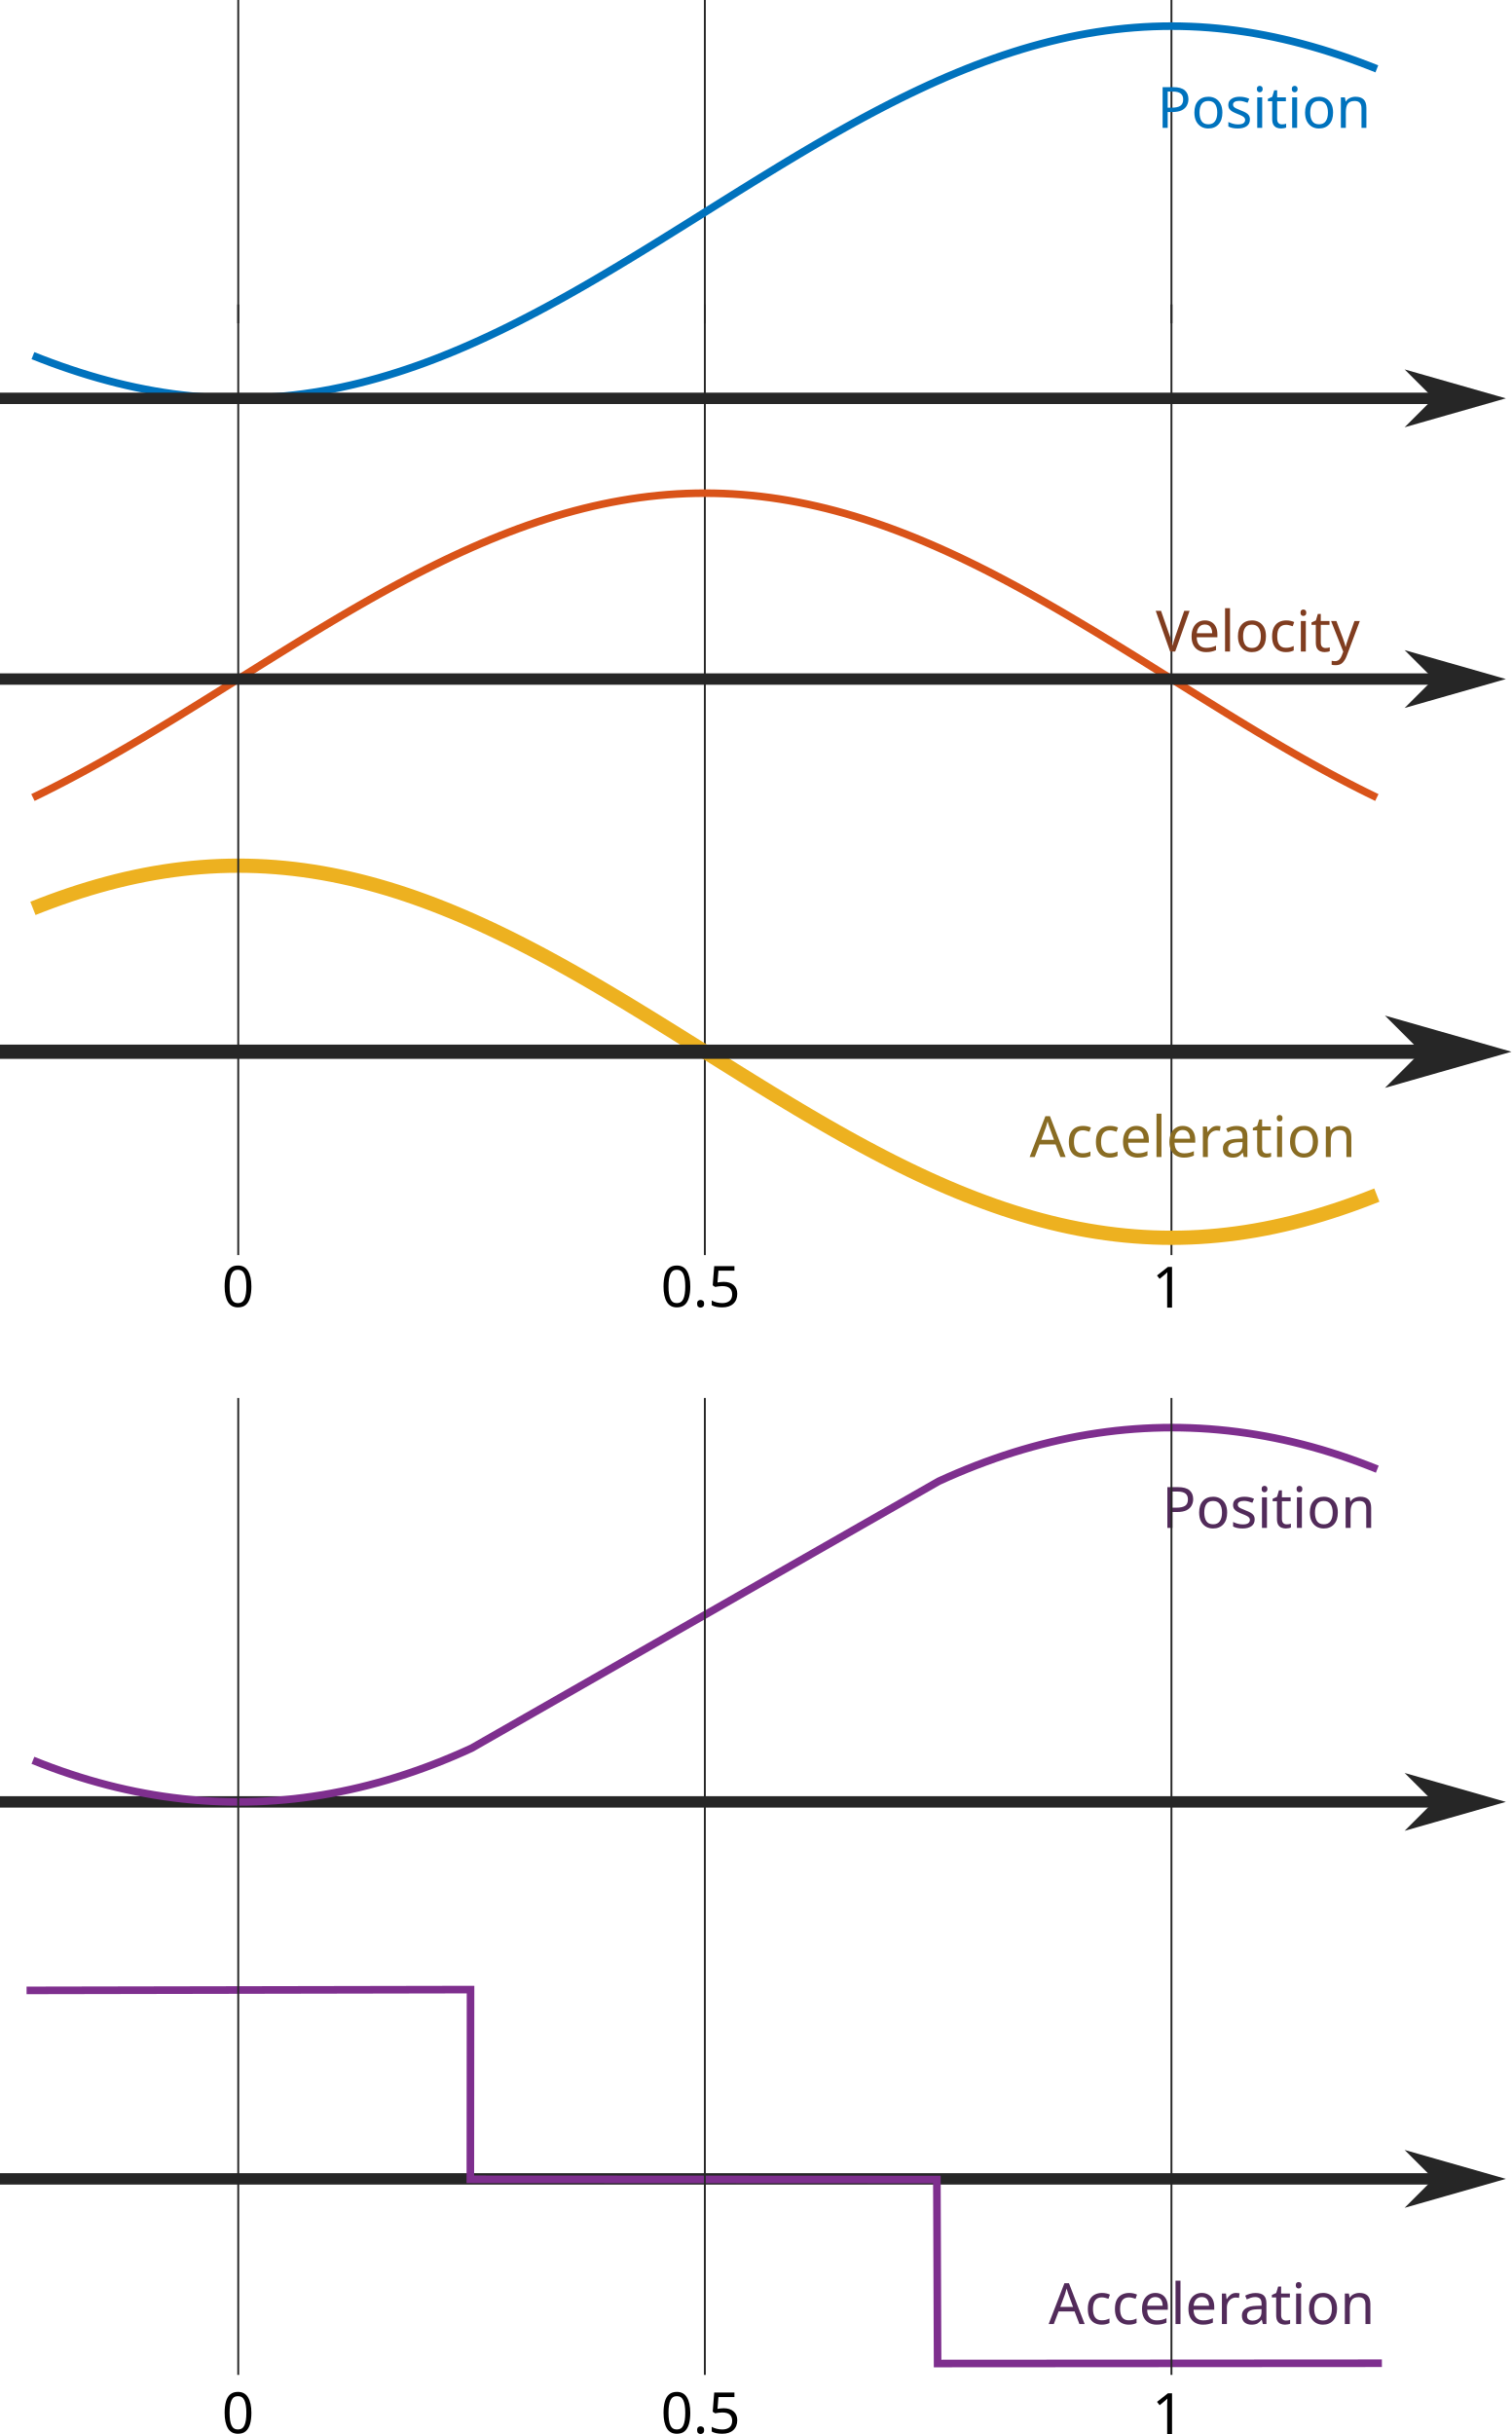
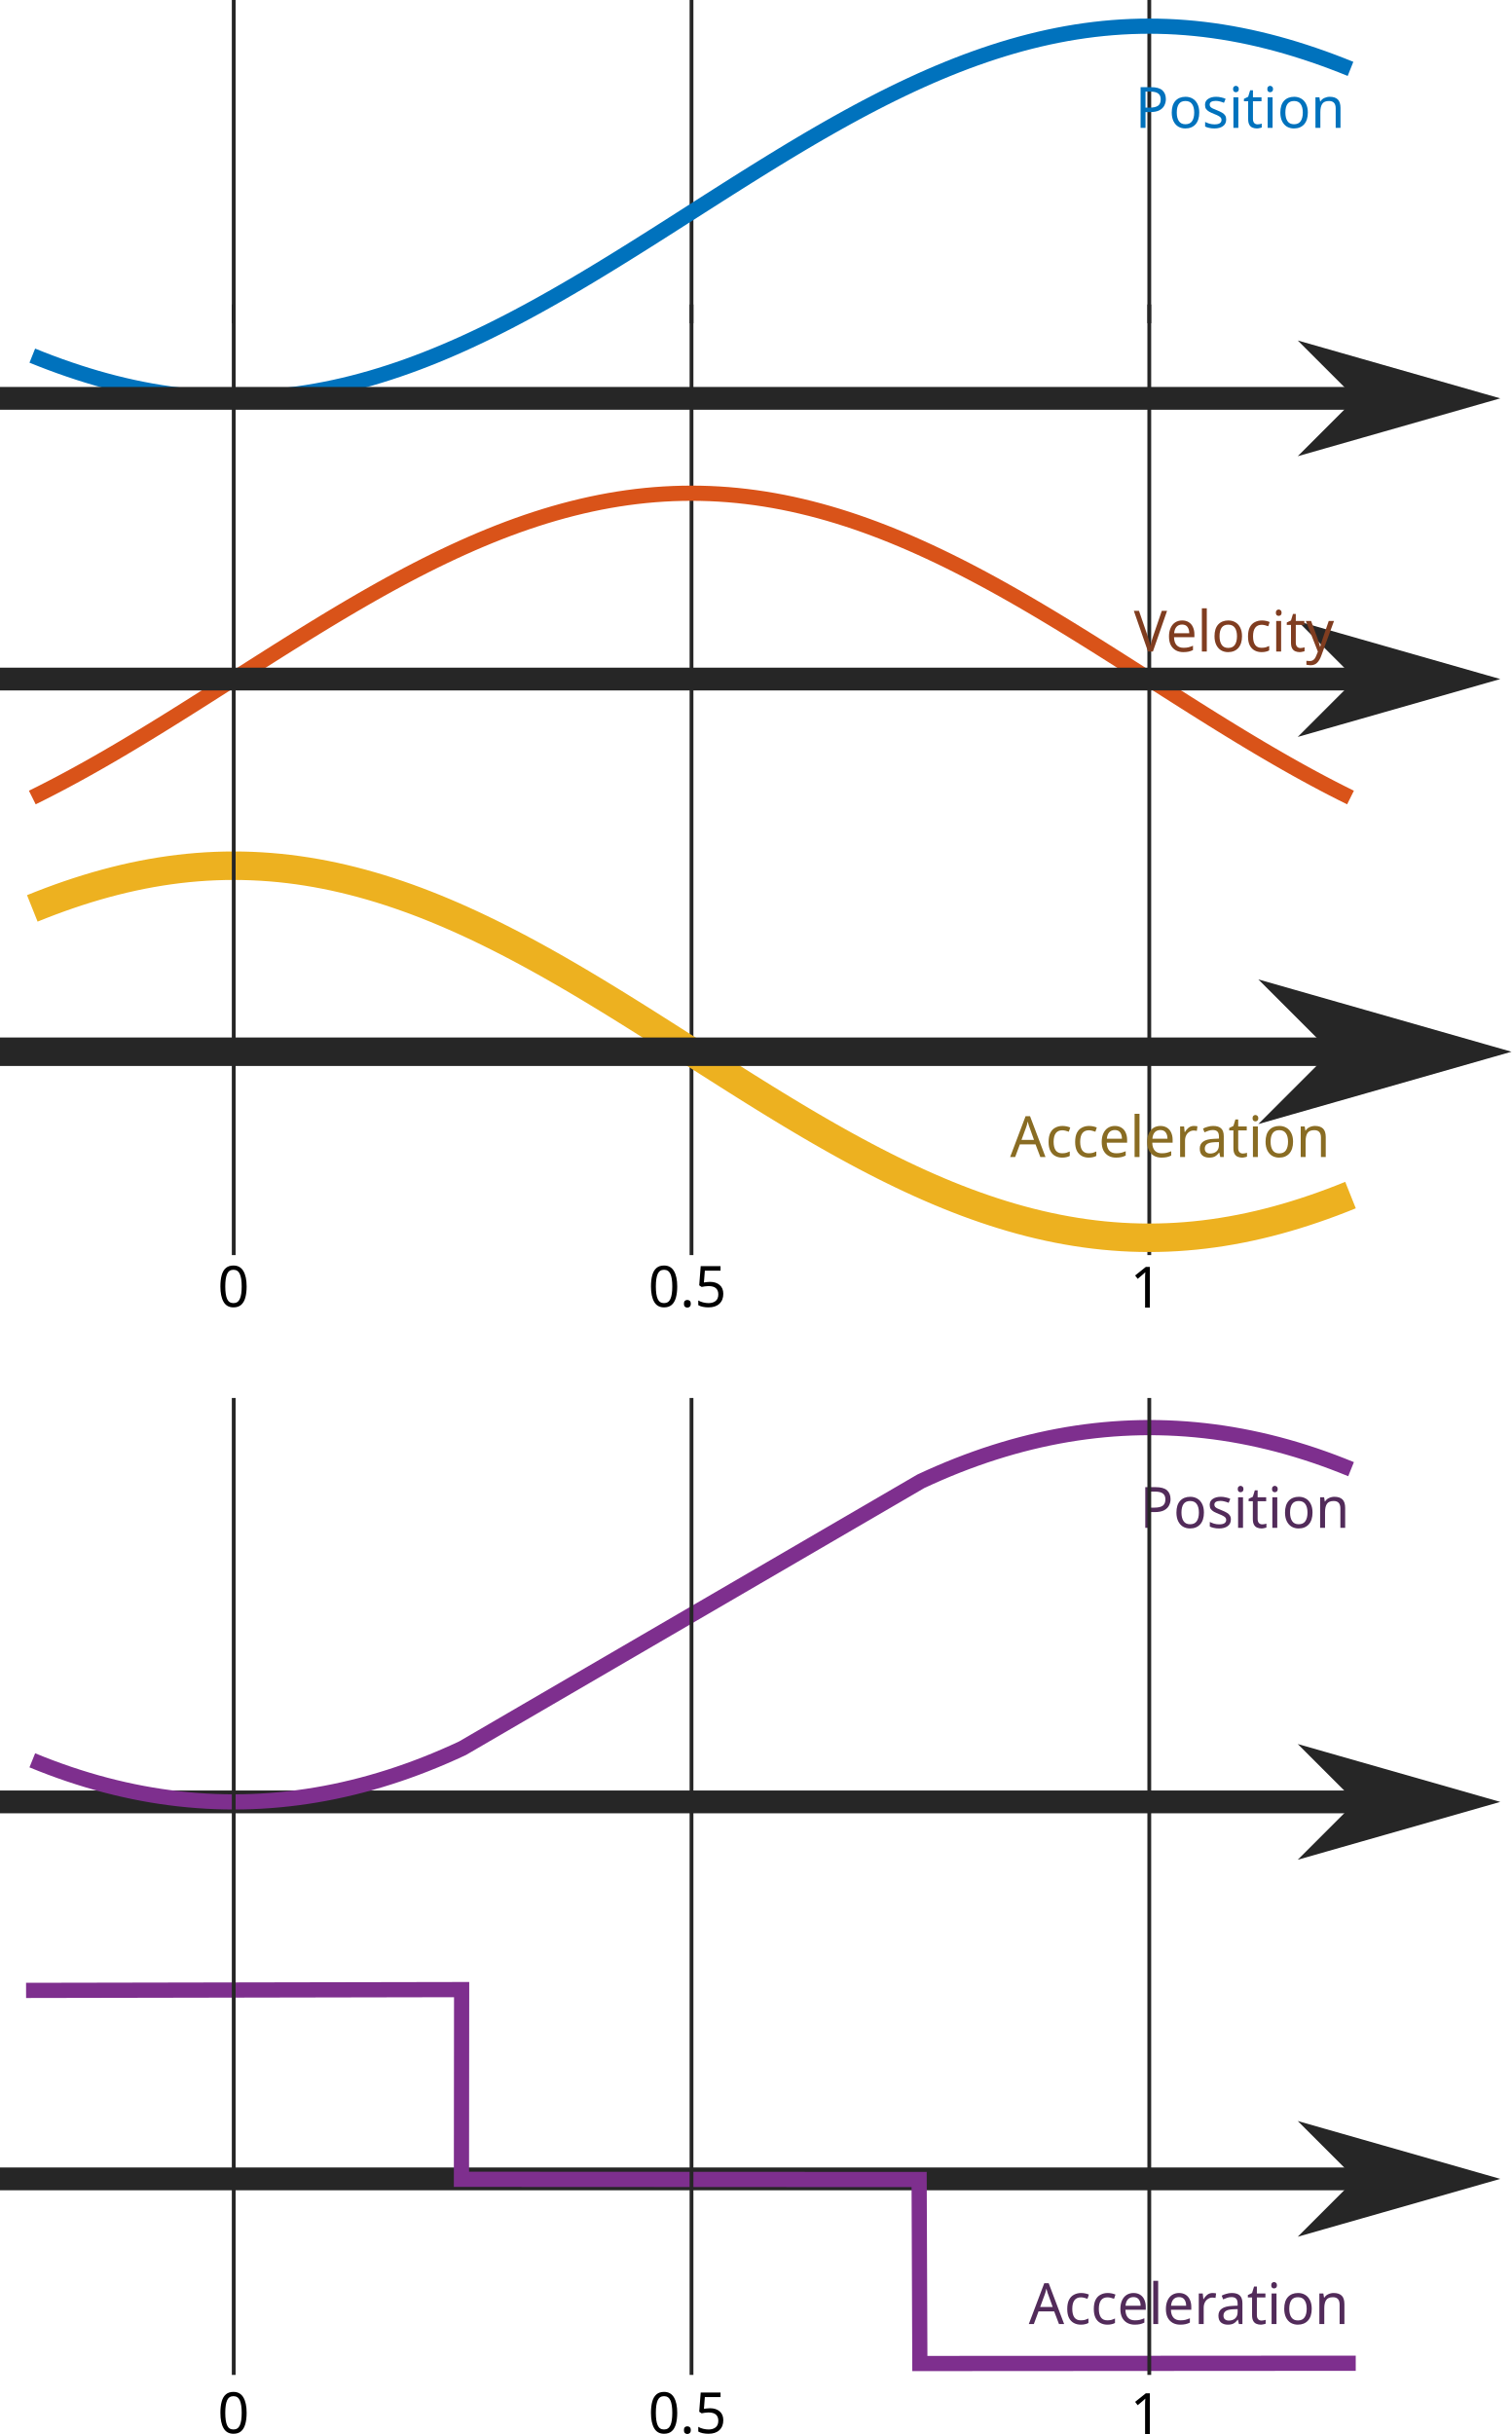
- <svg xmlns="http://www.w3.org/2000/svg" version="1.1" id="svg2" xml:space="preserve" width="530.575" height="854.396" viewBox="0 0 530.575 854.396">
+ <svg xmlns="http://www.w3.org/2000/svg" version="1.1" id="svg2" xml:space="preserve" width="265.288" height="427.198" viewBox="0 0 265.288 427.198">
  <defs id="defs6">
    <marker style="overflow:visible" id="marker1906" refX="0" refY="0" orient="auto">
      <path transform="matrix(-0.4,0,0,-0.4,-4,0)" style="fill:#262626;fill-opacity:1;fill-rule:evenodd;stroke:#262626;stroke-width:1pt;stroke-opacity:1" d="M 0,0 5,-5 -12.5,0 5,5 Z" id="path1904" />
    </marker>
    <marker style="overflow:visible" id="marker1848" refX="0" refY="0" orient="auto">
      <path transform="matrix(-0.4,0,0,-0.4,-4,0)" style="fill:#262626;fill-opacity:1;fill-rule:evenodd;stroke:#262626;stroke-width:1pt;stroke-opacity:1" d="M 0,0 5,-5 -12.5,0 5,5 Z" id="path1846" />
    </marker>
    <marker style="overflow:visible" id="marker1796" refX="0" refY="0" orient="auto">
      <path transform="matrix(-0.4,0,0,-0.4,-4,0)" style="fill:#262626;fill-opacity:1;fill-rule:evenodd;stroke:#262626;stroke-width:1pt;stroke-opacity:1" d="M 0,0 5,-5 -12.5,0 5,5 Z" id="path1794" />
    </marker>
    <marker style="overflow:visible" id="marker1786" refX="0" refY="0" orient="auto">
      <path transform="matrix(-0.4,0,0,-0.4,-4,0)" style="fill:#262626;fill-opacity:1;fill-rule:evenodd;stroke:#262626;stroke-width:1pt;stroke-opacity:1" d="M 0,0 5,-5 -12.5,0 5,5 Z" id="path1784" />
    </marker>
    <marker orient="auto" refY="0" refX="0" id="Arrow1Mend" style="overflow:visible">
      <path id="path1331" d="M 0,0 5,-5 -12.5,0 5,5 Z" style="fill:#262626;fill-opacity:1;fill-rule:evenodd;stroke:#262626;stroke-width:1pt;stroke-opacity:1" transform="matrix(-0.4,0,0,-0.4,-4,0)" />
    </marker>
    <marker style="overflow:visible" id="marker1690" refX="0" refY="0" orient="auto">
      <path transform="matrix(-0.8,0,0,-0.8,-10,0)" style="fill:#262626;fill-opacity:1;fill-rule:evenodd;stroke:#262626;stroke-width:1pt;stroke-opacity:1" d="M 0,0 5,-5 -12.5,0 5,5 Z" id="path1688" />
    </marker>
    <marker style="overflow:visible" id="marker1656" refX="0" refY="0" orient="auto">
      <path transform="matrix(-0.8,0,0,-0.8,-10,0)" style="fill:#262626;fill-opacity:1;fill-rule:evenodd;stroke:#262626;stroke-width:1pt;stroke-opacity:1" d="M 0,0 5,-5 -12.5,0 5,5 Z" id="path1654" />
    </marker>
    <marker style="overflow:visible" id="marker1628" refX="0" refY="0" orient="auto">
      <path transform="matrix(-0.8,0,0,-0.8,-10,0)" style="fill:#262626;fill-opacity:1;fill-rule:evenodd;stroke:#262626;stroke-width:1pt;stroke-opacity:1" d="M 0,0 5,-5 -12.5,0 5,5 Z" id="path1626" />
    </marker>
    <marker style="overflow:visible" id="marker1606" refX="0" refY="0" orient="auto">
      <path transform="matrix(-0.8,0,0,-0.8,-10,0)" style="fill:#262626;fill-opacity:1;fill-rule:evenodd;stroke:#262626;stroke-width:1pt;stroke-opacity:1" d="M 0,0 5,-5 -12.5,0 5,5 Z" id="path1604" />
    </marker>
  </defs>
-   <g id="g10" transform="matrix(1.333333,0,0,-1.333333,-649.0086,828.7277)">
-     <path id="path26" style="fill:none;stroke:#262626;stroke-width:0.5;stroke-linecap:butt;stroke-linejoin:miter;stroke-miterlimit:10;stroke-dasharray:16, 0;stroke-dashoffset:0;stroke-opacity:1" d="M 672.321,291.12 V 621.546" />
-     <path id="path28" style="fill:none;stroke:#262626;stroke-width:0.5;stroke-linecap:butt;stroke-linejoin:miter;stroke-miterlimit:10;stroke-dasharray:16, 0;stroke-dashoffset:0;stroke-opacity:1" d="M 795.164,291.12 V 621.546" />
-     <path id="path38" style="fill:none;stroke:#262626;stroke-width:0.5;stroke-linecap:butt;stroke-linejoin:miter;stroke-miterlimit:10;stroke-dasharray:none;stroke-opacity:1" d="m 549.477,541.391 v -4.957" />
-     <path id="path42" style="fill:none;stroke:#262626;stroke-width:0.5;stroke-linecap:butt;stroke-linejoin:miter;stroke-miterlimit:10;stroke-dasharray:none;stroke-opacity:1" d="m 672.321,541.391 v -4.957" />
-     <path id="path46" style="fill:none;stroke:#262626;stroke-width:0.5;stroke-linecap:butt;stroke-linejoin:miter;stroke-miterlimit:10;stroke-dasharray:none;stroke-opacity:1" d="m 795.164,541.391 v -4.957" />
-     <path id="path134" style="fill:none;stroke:#0072bd;stroke-width:2;stroke-linecap:butt;stroke-linejoin:miter;stroke-miterlimit:10;stroke-dasharray:none;stroke-opacity:1" d="m 495.426,527.918 2.457,-0.961 2.457,-0.926 2.457,-0.884 2.457,-0.844 2.457,-0.804 2.457,-0.762 2.457,-0.722 2.457,-0.675 2.457,-0.635 2.457,-0.588 2.457,-0.545 2.457,-0.498 2.457,-0.453 2.457,-0.406 2.457,-0.359 2.457,-0.311 2.457,-0.266 2.457,-0.217 2.457,-0.167 2.457,-0.122 2.457,-0.072 2.457,-0.025 2.457,0.025 2.457,0.072 2.457,0.122 2.457,0.167 2.457,0.217 2.457,0.266 2.457,0.311 2.457,0.359 2.457,0.406 2.457,0.453 2.457,0.498 2.457,0.545 2.457,0.588 2.457,0.635 2.457,0.675 2.457,0.722 2.457,0.762 2.457,0.804 2.457,0.844 2.457,0.884 2.457,0.926 2.457,0.961 2.457,0.999 2.457,1.036 2.457,1.071 2.457,1.106 2.457,1.138 2.457,1.171 2.457,1.203 2.457,1.23 2.457,1.26 2.457,1.285 2.457,1.312 2.457,1.337 2.457,1.36 2.457,1.382 2.457,1.402 2.457,1.422 2.457,1.44 2.457,1.457 2.457,1.472 2.457,1.484 2.457,1.497 2.457,1.507 2.457,1.517 2.457,1.524 2.457,1.529 2.457,1.534 2.457,1.539 2.457,1.539 2.457,1.539 2.457,1.537 2.457,1.534 2.457,1.529 2.457,1.524 2.457,1.517 2.457,1.507 2.457,1.497 2.457,1.484 2.457,1.472 2.457,1.457 2.457,1.439 2.457,1.422 2.457,1.402 2.457,1.382 2.457,1.36 2.457,1.337 2.457,1.312 2.457,1.288 2.457,1.258 2.457,1.233 2.457,1.2 2.457,1.171 2.457,1.138 2.457,1.106 2.457,1.071 2.457,1.036 2.457,0.999 2.457,0.964 2.457,0.924 2.457,0.884 2.457,0.844 2.457,0.804 2.457,0.765 2.457,0.72 2.457,0.677 2.457,0.633 2.457,0.588 2.457,0.545 2.457,0.498 2.457,0.453 2.457,0.406 2.457,0.359 2.457,0.314 2.457,0.264 2.457,0.217 2.457,0.169 2.457,0.12 2.457,0.072 2.457,0.025 2.457,-0.025 2.457,-0.072 2.457,-0.12 2.457,-0.169 2.457,-0.217 2.457,-0.264 2.457,-0.314 2.457,-0.359 2.457,-0.406 2.457,-0.453 2.457,-0.498 2.457,-0.545 2.457,-0.588 2.457,-0.633 2.457,-0.677 2.457,-0.72 2.457,-0.765 2.457,-0.804 2.458,-0.844 2.457,-0.884 2.457,-0.924 2.457,-0.964" />
-     <path d="M 486.756,516.673 H 877.298" style="fill:none;stroke:#262626;stroke-width:3;stroke-linecap:butt;stroke-linejoin:miter;stroke-miterlimit:10;stroke-dasharray:96, 0;stroke-dashoffset:0;stroke-opacity:1;marker-end:url(#marker1848)" id="path1019" />
-     <text xml:space="preserve" style="font-style:normal;font-weight:normal;font-size:14.93px;line-height:1.25;font-family:sans-serif;letter-spacing:0px;word-spacing:0px;opacity:1;vector-effect:none;fill:#0072bd;fill-opacity:1;stroke:none;stroke-width:2;stroke-linecap:butt;stroke-linejoin:miter;stroke-miterlimit:10;stroke-dasharray:none;stroke-dashoffset:0;stroke-opacity:1" x="795.125" y="-585.119" id="text1081" transform="scale(0.9953027,-1.004719)">
-       <tspan id="tspan1079" x="795.125" y="-585.119" style="vector-effect:none;fill:#0072bd;fill-opacity:1;stroke:none;stroke-width:2;stroke-linecap:butt;stroke-linejoin:miter;stroke-miterlimit:10;stroke-dasharray:none;stroke-dashoffset:0;stroke-opacity:1">Position</tspan>
+   <g id="g10" transform="matrix(1.333333,0,0,-1.333333,-781.6525,615.1287)">
+     <path id="path26" style="fill:none;stroke:#262626;stroke-width:0.5;stroke-linecap:butt;stroke-linejoin:miter;stroke-miterlimit:10;stroke-dasharray:16, 0;stroke-dashoffset:0;stroke-opacity:1" d="M 677.266,296.133 V 461.347" />
+     <path id="path28" style="fill:none;stroke:#262626;stroke-width:0.5;stroke-linecap:butt;stroke-linejoin:miter;stroke-miterlimit:10;stroke-dasharray:16, 0;stroke-dashoffset:0;stroke-opacity:1" d="M 737.525,296.133 V 461.347" />
+     <path id="path38" style="fill:none;stroke:#262626;stroke-width:0.5;stroke-linecap:butt;stroke-linejoin:miter;stroke-miterlimit:10;stroke-dasharray:none;stroke-opacity:1" d="M 617.006,421.269 V 418.791" />
+     <path id="path42" style="fill:none;stroke:#262626;stroke-width:0.5;stroke-linecap:butt;stroke-linejoin:miter;stroke-miterlimit:10;stroke-dasharray:none;stroke-opacity:1" d="M 677.266,421.269 V 418.791" />
+     <path id="path46" style="fill:none;stroke:#262626;stroke-width:0.5;stroke-linecap:butt;stroke-linejoin:miter;stroke-miterlimit:10;stroke-dasharray:none;stroke-opacity:1" d="M 737.525,421.269 V 418.791" />
+     <path id="path134" style="fill:none;stroke:#0072bd;stroke-width:2;stroke-linecap:butt;stroke-linejoin:miter;stroke-miterlimit:10;stroke-dasharray:none;stroke-opacity:1" d="m 590.492,414.533 1.205,-0.481 1.205,-0.463 1.205,-0.442 1.205,-0.422 1.205,-0.402 1.205,-0.381 1.205,-0.361 1.205,-0.337 1.205,-0.318 1.205,-0.294 1.205,-0.273 1.205,-0.249 1.205,-0.227 1.205,-0.203 1.205,-0.179 1.205,-0.156 1.205,-0.133 1.205,-0.108 1.205,-0.083 1.205,-0.061 1.205,-0.036 1.205,-0.013 1.205,0.013 1.205,0.036 1.205,0.061 1.205,0.083 1.205,0.108 1.205,0.133 1.205,0.156 1.205,0.179 1.205,0.203 1.205,0.227 1.205,0.249 1.205,0.273 1.205,0.294 1.205,0.318 1.205,0.337 1.205,0.361 1.205,0.381 1.205,0.402 1.205,0.422 1.205,0.442 1.205,0.463 1.205,0.481 1.205,0.499 1.205,0.518 1.205,0.535 1.205,0.553 1.205,0.569 1.205,0.585 1.205,0.601 1.205,0.615 1.205,0.63 1.205,0.643 1.205,0.656 1.205,0.669 1.205,0.68 1.205,0.691 1.205,0.701 1.205,0.711 1.205,0.72 1.205,0.728 1.205,0.736 1.205,0.742 1.205,0.748 1.205,0.753 1.205,0.758 1.205,0.762 1.205,0.765 1.205,0.767 1.205,0.77 1.205,0.77 1.205,0.77 1.205,0.768 1.205,0.767 1.205,0.765 1.205,0.762 1.205,0.758 1.205,0.753 1.205,0.748 1.205,0.742 1.205,0.736 1.205,0.728 1.205,0.72 1.205,0.711 1.205,0.701 1.205,0.691 1.205,0.68 1.205,0.669 1.205,0.656 1.205,0.644 1.205,0.629 1.205,0.616 1.205,0.6 1.205,0.585 1.205,0.569 1.205,0.553 1.205,0.535 1.205,0.518 1.205,0.499 1.205,0.482 1.205,0.462 1.205,0.442 1.205,0.422 1.205,0.402 1.205,0.382 1.205,0.36 1.205,0.339 1.205,0.316 1.205,0.294 1.205,0.273 1.205,0.249 1.205,0.227 1.205,0.203 1.205,0.179 1.205,0.157 1.205,0.132 1.205,0.108 1.205,0.085 1.205,0.06 1.205,0.036 1.205,0.013 1.205,-0.013 1.205,-0.036 1.205,-0.06 1.205,-0.085 1.205,-0.108 1.205,-0.132 1.205,-0.157 1.205,-0.179 1.205,-0.203 1.205,-0.227 1.205,-0.249 1.205,-0.273 1.205,-0.294 1.205,-0.316 1.205,-0.339 1.205,-0.36 1.205,-0.382 1.205,-0.402 1.206,-0.422 1.205,-0.442 1.205,-0.462 1.205,-0.482" />
+     <path d="M 586.239,408.91 H 777.815" style="fill:none;stroke:#262626;stroke-width:3;stroke-linecap:butt;stroke-linejoin:miter;stroke-miterlimit:10;stroke-dasharray:96, 0;stroke-dashoffset:0;stroke-opacity:1;marker-end:url(#marker1848)" id="path1019" />
+     <text xml:space="preserve" style="font-style:normal;font-weight:normal;font-size:7.394px;line-height:1.25;font-family:sans-serif;letter-spacing:0px;word-spacing:0px;opacity:1;vector-effect:none;fill:#0072bd;fill-opacity:1;stroke:none;stroke-width:2;stroke-linecap:butt;stroke-linejoin:miter;stroke-miterlimit:10;stroke-dasharray:none;stroke-dashoffset:0;stroke-opacity:1" x="746.24" y="-438.22" id="text1081" transform="scale(0.9858408,-1.014363)">
+       <tspan id="tspan1079" x="746.24" y="-438.22" style="vector-effect:none;fill:#0072bd;fill-opacity:1;stroke:none;stroke-width:2;stroke-linecap:butt;stroke-linejoin:miter;stroke-miterlimit:10;stroke-dasharray:none;stroke-dashoffset:0;stroke-opacity:1">Position</tspan>
    </text>
-     <path id="path136" style="fill:none;stroke:#d95319;stroke-width:2;stroke-linecap:butt;stroke-linejoin:miter;stroke-miterlimit:10;stroke-dasharray:none;stroke-opacity:1" d="m 495.426,411.583 2.457,1.199 2.457,1.23 2.457,1.257 2.457,1.285 2.457,1.311 2.457,1.335 2.457,1.359 2.457,1.381 2.457,1.401 2.457,1.42 2.457,1.438 2.457,1.454 2.457,1.469 2.457,1.483 2.457,1.495 2.457,1.505 2.457,1.515 2.457,1.522 2.457,1.528 2.457,1.532 2.457,1.536 2.457,1.537 2.457,1.538 2.457,1.535 2.457,1.533 2.457,1.528 2.457,1.522 2.457,1.514 2.457,1.506 2.457,1.495 2.457,1.482 2.457,1.469 2.457,1.454 2.457,1.438 2.457,1.42 2.457,1.401 2.457,1.38 2.457,1.359 2.457,1.336 2.457,1.31 2.457,1.285 2.457,1.258 2.457,1.229 2.457,1.2 2.457,1.169 2.457,1.137 2.457,1.104 2.457,1.07 2.457,1.034 2.457,0.998 2.457,0.961 2.457,0.923 2.457,0.884 2.457,0.844 2.457,0.803 2.457,0.762 2.457,0.72 2.457,0.676 2.457,0.633 2.457,0.588 2.457,0.543 2.457,0.498 2.457,0.452 2.457,0.405 2.457,0.359 2.457,0.312 2.457,0.264 2.457,0.217 2.457,0.169 2.457,0.12 2.457,0.072 2.457,0.025 2.457,-0.025 2.457,-0.072 2.457,-0.12 2.457,-0.169 2.457,-0.217 2.457,-0.264 2.457,-0.312 2.457,-0.359 2.457,-0.405 2.457,-0.452 2.457,-0.498 2.457,-0.543 2.457,-0.588 2.457,-0.633 2.457,-0.676 2.457,-0.72 2.457,-0.762 2.457,-0.803 2.457,-0.844 2.457,-0.884 2.457,-0.923 2.457,-0.961 2.457,-0.998 2.457,-1.034 2.457,-1.07 2.457,-1.104 2.457,-1.137 2.457,-1.169 2.457,-1.2 2.457,-1.229 2.457,-1.258 2.457,-1.285 2.457,-1.31 2.457,-1.336 2.457,-1.359 2.457,-1.38 2.457,-1.401 2.457,-1.42 2.457,-1.438 2.457,-1.454 2.457,-1.469 2.457,-1.482 2.457,-1.495 2.457,-1.506 2.457,-1.514 2.457,-1.522 2.457,-1.528 2.457,-1.533 2.457,-1.535 2.457,-1.538 2.457,-1.537 2.457,-1.536 2.457,-1.532 2.457,-1.528 2.457,-1.522 2.457,-1.515 2.457,-1.505 2.457,-1.495 2.457,-1.483 2.457,-1.469 2.457,-1.454 2.457,-1.438 2.457,-1.42 2.457,-1.401 2.457,-1.381 2.457,-1.359 2.457,-1.335 2.457,-1.311 2.458,-1.285 2.457,-1.257 2.457,-1.23 2.457,-1.199" />
-     <path d="M 486.756,442.773 H 877.298" style="fill:none;stroke:#262626;stroke-width:3;stroke-linecap:butt;stroke-linejoin:miter;stroke-miterlimit:10;stroke-dasharray:96, 0;stroke-dashoffset:0;stroke-opacity:1;marker-end:url(#marker1796)" id="path1013" />
-     <text transform="scale(0.9953027,-1.004719)" id="text1107" y="-447.905" x="794.75" style="font-style:normal;font-weight:normal;font-size:14.93px;line-height:1.25;font-family:sans-serif;letter-spacing:0px;word-spacing:0px;opacity:1;vector-effect:none;fill:#803d20;fill-opacity:1;stroke:none;stroke-width:2;stroke-linecap:butt;stroke-linejoin:miter;stroke-miterlimit:10;stroke-dasharray:none;stroke-dashoffset:0;stroke-opacity:1" xml:space="preserve">
-       <tspan style="vector-effect:none;fill:#803d20;fill-opacity:1;stroke:none;stroke-width:2;stroke-linecap:butt;stroke-linejoin:miter;stroke-miterlimit:10;stroke-dasharray:none;stroke-dashoffset:0;stroke-opacity:1" y="-447.905" x="794.75" id="tspan1105">Velocity</tspan>
+     <path id="path136" style="fill:none;stroke:#d95319;stroke-width:2;stroke-linecap:butt;stroke-linejoin:miter;stroke-miterlimit:10;stroke-dasharray:none;stroke-opacity:1" d="m 590.492,356.365 1.205,0.6 1.205,0.615 1.205,0.629 1.205,0.642 1.205,0.656 1.205,0.667 1.205,0.679 1.205,0.69 1.205,0.7 1.205,0.71 1.205,0.719 1.205,0.727 1.205,0.735 1.205,0.741 1.205,0.747 1.205,0.753 1.205,0.757 1.205,0.761 1.205,0.764 1.205,0.766 1.205,0.768 1.205,0.768 1.205,0.769 1.205,0.768 1.205,0.766 1.205,0.764 1.205,0.761 1.205,0.757 1.205,0.753 1.205,0.747 1.205,0.741 1.205,0.735 1.205,0.727 1.205,0.719 1.205,0.71 1.205,0.701 1.205,0.69 1.205,0.679 1.205,0.668 1.205,0.655 1.205,0.642 1.205,0.629 1.205,0.614 1.205,0.6 1.205,0.584 1.205,0.568 1.205,0.552 1.205,0.535 1.205,0.517 1.205,0.499 1.205,0.481 1.205,0.462 1.205,0.442 1.205,0.422 1.205,0.401 1.205,0.381 1.205,0.36 1.205,0.338 1.205,0.316 1.205,0.294 1.205,0.272 1.205,0.249 1.205,0.226 1.205,0.203 1.205,0.179 1.205,0.156 1.205,0.132 1.205,0.108 1.205,0.084 1.205,0.06 1.205,0.036 1.205,0.012 1.205,-0.012 1.205,-0.036 1.205,-0.06 1.205,-0.084 1.205,-0.108 1.205,-0.132 1.205,-0.156 1.205,-0.179 1.205,-0.203 1.205,-0.226 1.205,-0.249 1.205,-0.272 1.205,-0.294 1.205,-0.316 1.205,-0.338 1.205,-0.36 1.205,-0.381 1.205,-0.401 1.205,-0.422 1.205,-0.442 1.205,-0.462 1.205,-0.481 1.205,-0.499 1.205,-0.517 1.205,-0.535 1.205,-0.552 1.205,-0.568 1.205,-0.584 1.205,-0.6 1.205,-0.614 1.205,-0.629 1.205,-0.642 1.205,-0.655 1.205,-0.668 1.205,-0.679 1.205,-0.69 1.205,-0.701 1.205,-0.71 1.205,-0.719 1.205,-0.727 1.205,-0.735 1.205,-0.741 1.205,-0.747 1.205,-0.753 1.205,-0.757 1.205,-0.761 1.205,-0.764 1.205,-0.766 1.205,-0.768 1.205,-0.769 1.205,-0.768 1.205,-0.768 1.205,-0.766 1.205,-0.764 1.205,-0.761 1.205,-0.757 1.205,-0.753 1.205,-0.747 1.205,-0.741 1.205,-0.735 1.205,-0.727 1.205,-0.719 1.205,-0.71 1.205,-0.7 1.205,-0.69 1.205,-0.679 1.205,-0.667 1.205,-0.656 1.206,-0.642 1.205,-0.629 1.205,-0.615 1.205,-0.6" />
+     <path d="M 586.239,371.96 H 777.815" style="fill:none;stroke:#262626;stroke-width:3;stroke-linecap:butt;stroke-linejoin:miter;stroke-miterlimit:10;stroke-dasharray:96, 0;stroke-dashoffset:0;stroke-opacity:1;marker-end:url(#marker1796)" id="path1013" />
+     <text transform="scale(0.9858408,-1.014363)" id="text1107" y="-370.265" x="746.054" style="font-style:normal;font-weight:normal;font-size:7.394px;line-height:1.25;font-family:sans-serif;letter-spacing:0px;word-spacing:0px;opacity:1;vector-effect:none;fill:#803d20;fill-opacity:1;stroke:none;stroke-width:2;stroke-linecap:butt;stroke-linejoin:miter;stroke-miterlimit:10;stroke-dasharray:none;stroke-dashoffset:0;stroke-opacity:1" xml:space="preserve">
+       <tspan style="vector-effect:none;fill:#803d20;fill-opacity:1;stroke:none;stroke-width:2;stroke-linecap:butt;stroke-linejoin:miter;stroke-miterlimit:10;stroke-dasharray:none;stroke-dashoffset:0;stroke-opacity:1" y="-370.265" x="746.054" id="tspan1105">Velocity</tspan>
    </text>
-     <path id="path138" style="fill:none;stroke:#edb120;stroke-width:3.75;stroke-linecap:butt;stroke-linejoin:miter;stroke-miterlimit:10;stroke-dasharray:none;stroke-opacity:1" d="m 495.426,382.398 2.457,0.962 2.457,0.924 2.457,0.885 2.457,0.845 2.457,0.804 2.457,0.762 2.457,0.72 2.457,0.677 2.457,0.633 2.457,0.589 2.457,0.544 2.457,0.498 2.457,0.453 2.457,0.406 2.457,0.359 2.457,0.312 2.457,0.265 2.457,0.217 2.457,0.169 2.457,0.121 2.457,0.072 2.457,0.024 2.457,-0.024 2.457,-0.072 2.457,-0.121 2.457,-0.169 2.457,-0.217 2.457,-0.265 2.457,-0.312 2.457,-0.359 2.457,-0.406 2.457,-0.453 2.457,-0.498 2.457,-0.544 2.457,-0.589 2.457,-0.633 2.457,-0.677 2.457,-0.72 2.457,-0.762 2.457,-0.804 2.457,-0.845 2.457,-0.885 2.457,-0.924 2.457,-0.962 2.457,-0.999 2.457,-1.036 2.457,-1.071 2.457,-1.105 2.457,-1.138 2.457,-1.17 2.457,-1.201 2.457,-1.23 2.457,-1.259 2.457,-1.286 2.457,-1.312 2.457,-1.336 2.457,-1.36 2.457,-1.382 2.457,-1.402 2.457,-1.422 2.457,-1.439 2.457,-1.456 2.457,-1.471 2.457,-1.484 2.457,-1.496 2.457,-1.507 2.457,-1.516 2.457,-1.523 2.457,-1.529 2.457,-1.534 2.457,-1.537 2.457,-1.539 2.457,-1.539 2.457,-1.537 2.457,-1.534 2.457,-1.529 2.457,-1.523 2.457,-1.516 2.457,-1.507 2.457,-1.496 2.457,-1.484 2.457,-1.471 2.457,-1.456 2.457,-1.439 2.457,-1.421 2.457,-1.403 2.457,-1.382 2.457,-1.36 2.457,-1.337 2.457,-1.312 2.457,-1.286 2.457,-1.259 2.457,-1.231 2.457,-1.201 2.457,-1.17 2.457,-1.138 2.457,-1.105 2.457,-1.071 2.457,-1.036 2.457,-0.999 2.457,-0.962 2.457,-0.924 2.457,-0.885 2.457,-0.845 2.457,-0.804 2.457,-0.762 2.457,-0.72 2.457,-0.677 2.457,-0.633 2.457,-0.589 2.457,-0.544 2.457,-0.498 2.457,-0.453 2.457,-0.406 2.457,-0.359 2.457,-0.312 2.457,-0.265 2.457,-0.217 2.457,-0.169 2.457,-0.121 2.457,-0.072 2.457,-0.024 2.457,0.024 2.457,0.072 2.457,0.121 2.457,0.169 2.457,0.217 2.457,0.265 2.457,0.312 2.457,0.359 2.457,0.406 2.457,0.453 2.457,0.498 2.457,0.544 2.457,0.589 2.457,0.633 2.457,0.677 2.457,0.72 2.457,0.762 2.457,0.804 2.458,0.845 2.457,0.885 2.457,0.924 2.457,0.962" />
-     <path d="M 486.756,344.657 H 877.298" style="fill:none;stroke:#262626;stroke-width:3.75;stroke-linecap:butt;stroke-linejoin:miter;stroke-miterlimit:10;stroke-dasharray:none;stroke-dashoffset:0;stroke-opacity:1;marker-end:url(#marker1786)" id="path1029" />
-     <text xml:space="preserve" style="font-style:normal;font-weight:normal;font-size:14.93px;line-height:1.25;font-family:sans-serif;letter-spacing:0px;word-spacing:0px;opacity:1;vector-effect:none;fill:#896c23;fill-opacity:1;stroke:none;stroke-width:2;stroke-linecap:butt;stroke-linejoin:miter;stroke-miterlimit:10;stroke-dasharray:none;stroke-dashoffset:0;stroke-opacity:1" x="761.401" y="-315.452" id="text1113" transform="scale(0.9953027,-1.004719)">
-       <tspan id="tspan1111" x="761.401" y="-315.452" style="vector-effect:none;fill:#896c23;fill-opacity:1;stroke:none;stroke-width:2;stroke-linecap:butt;stroke-linejoin:miter;stroke-miterlimit:10;stroke-dasharray:none;stroke-dashoffset:0;stroke-opacity:1">Acceleration</tspan>
+     <path id="path138" style="fill:none;stroke:#edb120;stroke-width:3.75;stroke-linecap:butt;stroke-linejoin:miter;stroke-miterlimit:10;stroke-dasharray:none;stroke-opacity:1" d="m 590.492,341.772 1.205,0.481 1.205,0.462 1.205,0.442 1.205,0.422 1.205,0.402 1.205,0.381 1.205,0.36 1.205,0.338 1.205,0.317 1.205,0.295 1.205,0.272 1.205,0.249 1.205,0.226 1.205,0.203 1.205,0.18 1.205,0.156 1.205,0.132 1.205,0.108 1.205,0.084 1.205,0.06 1.205,0.036 1.205,0.012 1.205,-0.012 1.205,-0.036 1.205,-0.06 1.205,-0.084 1.205,-0.108 1.205,-0.132 1.205,-0.156 1.205,-0.18 1.205,-0.203 1.205,-0.226 1.205,-0.249 1.205,-0.272 1.205,-0.295 1.205,-0.317 1.205,-0.338 1.205,-0.36 1.205,-0.381 1.205,-0.402 1.205,-0.422 1.205,-0.442 1.205,-0.462 1.205,-0.481 1.205,-0.5 1.205,-0.518 1.205,-0.535 1.205,-0.552 1.205,-0.569 1.205,-0.585 1.205,-0.601 1.205,-0.615 1.205,-0.629 1.205,-0.643 1.205,-0.656 1.205,-0.668 1.205,-0.68 1.205,-0.691 1.205,-0.701 1.205,-0.711 1.205,-0.72 1.205,-0.728 1.205,-0.735 1.205,-0.742 1.205,-0.748 1.205,-0.753 1.205,-0.758 1.205,-0.762 1.205,-0.765 1.205,-0.767 1.205,-0.769 1.205,-0.769 1.205,-0.769 1.205,-0.769 1.205,-0.767 1.205,-0.765 1.205,-0.762 1.205,-0.758 1.205,-0.753 1.205,-0.748 1.205,-0.742 1.205,-0.735 1.205,-0.728 1.205,-0.72 1.205,-0.711 1.205,-0.701 1.205,-0.691 1.205,-0.68 1.205,-0.668 1.205,-0.656 1.205,-0.643 1.205,-0.629 1.205,-0.615 1.205,-0.6 1.205,-0.585 1.205,-0.569 1.205,-0.553 1.205,-0.535 1.205,-0.518 1.205,-0.5 1.205,-0.481 1.205,-0.462 1.205,-0.442 1.205,-0.422 1.205,-0.402 1.205,-0.381 1.205,-0.36 1.205,-0.339 1.205,-0.317 1.205,-0.294 1.205,-0.272 1.205,-0.249 1.205,-0.226 1.205,-0.203 1.205,-0.18 1.205,-0.156 1.205,-0.132 1.205,-0.108 1.205,-0.085 1.205,-0.06 1.205,-0.036 1.205,-0.012 1.205,0.012 1.205,0.036 1.205,0.06 1.205,0.085 1.205,0.108 1.205,0.132 1.205,0.156 1.205,0.18 1.205,0.203 1.205,0.226 1.205,0.249 1.205,0.272 1.205,0.294 1.205,0.317 1.205,0.339 1.205,0.36 1.205,0.381 1.205,0.402 1.206,0.422 1.205,0.442 1.205,0.462 1.205,0.481" />
+     <path d="M 586.239,322.902 H 777.815" style="fill:none;stroke:#262626;stroke-width:3.75;stroke-linecap:butt;stroke-linejoin:miter;stroke-miterlimit:10;stroke-dasharray:none;stroke-dashoffset:0;stroke-opacity:1;marker-end:url(#marker1786)" id="path1029" />
+     <text xml:space="preserve" style="font-style:normal;font-weight:normal;font-size:7.394px;line-height:1.25;font-family:sans-serif;letter-spacing:0px;word-spacing:0px;opacity:1;vector-effect:none;fill:#896c23;fill-opacity:1;stroke:none;stroke-width:2;stroke-linecap:butt;stroke-linejoin:miter;stroke-miterlimit:10;stroke-dasharray:none;stroke-dashoffset:0;stroke-opacity:1" x="729.538" y="-304.668" id="text1113" transform="scale(0.9858408,-1.014363)">
+       <tspan id="tspan1111" x="729.538" y="-304.668" style="vector-effect:none;fill:#896c23;fill-opacity:1;stroke:none;stroke-width:2;stroke-linecap:butt;stroke-linejoin:miter;stroke-miterlimit:10;stroke-dasharray:none;stroke-dashoffset:0;stroke-opacity:1">Acceleration</tspan>
    </text>
-     <path id="path62" style="fill:none;stroke:#262626;stroke-width:3;stroke-linecap:butt;stroke-linejoin:miter;stroke-miterlimit:10;stroke-dasharray:96, 0;stroke-dashoffset:0;stroke-opacity:1;marker-end:url(#Arrow1Mend)" d="M 486.756,147.163 H 877.298" />
-     <path id="path1011" style="fill:none;stroke:#7e2f8e;stroke-width:2;stroke-linecap:butt;stroke-linejoin:miter;stroke-miterlimit:10;stroke-dasharray:none;stroke-opacity:1" d="m 495.426,158.108 2.457,-0.972 2.457,-0.927 2.457,-0.882 2.457,-0.837 2.457,-0.791 2.457,-0.747 2.457,-0.701 2.457,-0.656 2.457,-0.61 2.457,-0.566 2.457,-0.519 2.457,-0.475 2.457,-0.43 2.457,-0.384 2.457,-0.339 2.457,-0.295 2.457,-0.248 2.457,-0.204 2.457,-0.158 2.457,-0.113 2.457,-0.068 2.457,-0.023 2.457,0.023 2.457,0.068 2.457,0.113 2.457,0.158 2.457,0.204 2.457,0.248 2.457,0.295 2.457,0.339 2.457,0.384 2.457,0.43 2.457,0.475 2.457,0.519 2.457,0.566 2.457,0.61 2.457,0.656 2.457,0.701 2.457,0.747 2.457,0.791 2.457,0.837 2.457,0.882 2.457,0.927 2.457,0.972 2.457,1.018 2.457,1.062 2.457,1.109 122.975,70.272 2.457,1.109 2.457,1.062 2.457,1.018 2.457,0.972 2.457,0.927 2.457,0.882 2.457,0.837 2.457,0.791 2.457,0.746 2.457,0.701 2.457,0.656 2.457,0.61 2.457,0.566 2.457,0.519 2.457,0.475 2.457,0.43 2.457,0.384 2.457,0.339 2.457,0.295 2.457,0.248 2.457,0.204 2.457,0.158 2.457,0.113 2.457,0.068 2.457,0.024 2.457,-0.024 2.457,-0.068 2.457,-0.113 2.457,-0.158 2.457,-0.204 2.457,-0.248 2.457,-0.295 2.457,-0.339 2.457,-0.384 2.457,-0.43 2.457,-0.475 2.457,-0.519 2.457,-0.566 2.457,-0.61 2.457,-0.656 2.457,-0.701 2.457,-0.746 2.457,-0.791 2.457,-0.837 2.457,-0.882 2.457,-0.927 2.457,-0.972" />
-     <text transform="scale(0.9953027,-1.004719)" id="text1125" y="-218.276" x="796.383" style="font-style:normal;font-weight:normal;font-size:14.93px;line-height:1.25;font-family:sans-serif;letter-spacing:0px;word-spacing:0px;opacity:1;vector-effect:none;fill:#522b5a;fill-opacity:1;stroke:none;stroke-width:2;stroke-linecap:butt;stroke-linejoin:miter;stroke-miterlimit:10;stroke-dasharray:none;stroke-dashoffset:0;stroke-opacity:1" xml:space="preserve">
-       <tspan style="vector-effect:none;fill:#522b5a;fill-opacity:1;stroke:none;stroke-width:2;stroke-linecap:butt;stroke-linejoin:miter;stroke-miterlimit:10;stroke-dasharray:none;stroke-dashoffset:0;stroke-opacity:1" y="-218.276" x="796.383" id="tspan1123">Position</tspan>
+     <path id="path62" style="fill:none;stroke:#262626;stroke-width:3;stroke-linecap:butt;stroke-linejoin:miter;stroke-miterlimit:10;stroke-dasharray:96, 0;stroke-dashoffset:0;stroke-opacity:1;marker-end:url(#Arrow1Mend)" d="M 586.239,224.155 H 777.815" />
+     <path id="path1011" style="fill:none;stroke:#7e2f8e;stroke-width:2;stroke-linecap:butt;stroke-linejoin:miter;stroke-miterlimit:10;stroke-dasharray:none;stroke-opacity:1" d="m 590.492,229.628 1.205,-0.486 1.205,-0.464 1.205,-0.441 1.205,-0.419 1.205,-0.395 1.205,-0.373 1.205,-0.351 1.205,-0.328 1.205,-0.305 1.205,-0.283 1.205,-0.26 1.205,-0.238 1.205,-0.215 1.205,-0.192 1.205,-0.169 1.205,-0.147 1.205,-0.124 1.205,-0.102 1.205,-0.079 1.205,-0.057 1.205,-0.034 1.205,-0.012 1.205,0.012 1.205,0.034 1.205,0.057 1.205,0.079 1.205,0.102 1.205,0.124 1.205,0.147 1.205,0.169 1.205,0.192 1.205,0.215 1.205,0.238 1.205,0.26 1.205,0.283 1.205,0.305 1.205,0.328 1.205,0.351 1.205,0.373 1.205,0.395 1.205,0.419 1.205,0.441 1.205,0.464 1.205,0.486 1.205,0.509 1.205,0.531 1.205,0.554 60.324,35.136 1.205,0.554 1.205,0.531 1.205,0.509 1.205,0.486 1.205,0.464 1.205,0.441 1.205,0.419 1.205,0.395 1.205,0.373 1.205,0.351 1.205,0.328 1.205,0.305 1.205,0.283 1.205,0.26 1.205,0.238 1.205,0.215 1.205,0.192 1.205,0.169 1.205,0.147 1.205,0.124 1.205,0.102 1.205,0.079 1.205,0.057 1.205,0.034 1.205,0.012 1.205,-0.012 1.205,-0.034 1.205,-0.057 1.205,-0.079 1.205,-0.102 1.205,-0.124 1.205,-0.147 1.205,-0.169 1.205,-0.192 1.205,-0.215 1.205,-0.238 1.205,-0.26 1.205,-0.283 1.205,-0.305 1.205,-0.328 1.205,-0.351 1.205,-0.373 1.205,-0.395 1.205,-0.419 1.205,-0.441 1.205,-0.464 1.205,-0.486" />
+     <text transform="scale(0.9858408,-1.014363)" id="text1125" y="-256.542" x="746.863" style="font-style:normal;font-weight:normal;font-size:7.394px;line-height:1.25;font-family:sans-serif;letter-spacing:0px;word-spacing:0px;opacity:1;vector-effect:none;fill:#522b5a;fill-opacity:1;stroke:none;stroke-width:2;stroke-linecap:butt;stroke-linejoin:miter;stroke-miterlimit:10;stroke-dasharray:none;stroke-dashoffset:0;stroke-opacity:1" xml:space="preserve">
+       <tspan style="vector-effect:none;fill:#522b5a;fill-opacity:1;stroke:none;stroke-width:2;stroke-linecap:butt;stroke-linejoin:miter;stroke-miterlimit:10;stroke-dasharray:none;stroke-dashoffset:0;stroke-opacity:1" y="-256.542" x="746.863" id="tspan1123">Position</tspan>
    </text>
-     <text transform="scale(0.9953027,-1.004719)" id="text1129" y="-9.645" x="766.434" style="font-style:normal;font-weight:normal;font-size:14.93px;line-height:1.25;font-family:sans-serif;letter-spacing:0px;word-spacing:0px;opacity:1;vector-effect:none;fill:#522b5a;fill-opacity:1;stroke:none;stroke-width:2;stroke-linecap:butt;stroke-linejoin:miter;stroke-miterlimit:10;stroke-dasharray:none;stroke-dashoffset:0;stroke-opacity:1" xml:space="preserve">
-       <tspan style="vector-effect:none;fill:#522b5a;fill-opacity:1;stroke:none;stroke-width:2;stroke-linecap:butt;stroke-linejoin:miter;stroke-miterlimit:10;stroke-dasharray:none;stroke-dashoffset:0;stroke-opacity:1" y="-9.645" x="766.434" id="tspan1127">Acceleration</tspan>
+     <text transform="scale(0.9858408,-1.014363)" id="text1129" y="-153.218" x="732.031" style="font-style:normal;font-weight:normal;font-size:7.394px;line-height:1.25;font-family:sans-serif;letter-spacing:0px;word-spacing:0px;opacity:1;vector-effect:none;fill:#522b5a;fill-opacity:1;stroke:none;stroke-width:2;stroke-linecap:butt;stroke-linejoin:miter;stroke-miterlimit:10;stroke-dasharray:none;stroke-dashoffset:0;stroke-opacity:1" xml:space="preserve">
+       <tspan style="vector-effect:none;fill:#522b5a;fill-opacity:1;stroke:none;stroke-width:2;stroke-linecap:butt;stroke-linejoin:miter;stroke-miterlimit:10;stroke-dasharray:none;stroke-dashoffset:0;stroke-opacity:1" y="-153.218" x="732.031" id="tspan1127">Acceleration</tspan>
    </text>
-     <path d="M 486.756,47.914 H 877.298" style="fill:none;stroke:#262626;stroke-width:3;stroke-linecap:butt;stroke-linejoin:miter;stroke-miterlimit:10;stroke-dasharray:96, 0;stroke-dashoffset:0;stroke-opacity:1;marker-end:url(#marker1906)" id="path1069" />
-     <path d="m 493.754,97.535 116.88,0.21 -0.048,-49.942 122.818,-0.061 0.193,-48.437 116.97,0.073" style="fill:none;stroke:#7e2f8e;stroke-width:2;stroke-linecap:butt;stroke-linejoin:miter;stroke-miterlimit:10;stroke-dasharray:none;stroke-opacity:1" id="path1046" />
-     <path d="M 549.477,291.12 V 621.546" style="fill:none;stroke:#262626;stroke-width:0.5;stroke-linecap:butt;stroke-linejoin:miter;stroke-miterlimit:10;stroke-dasharray:16, 0;stroke-dashoffset:0;stroke-opacity:1" id="path1181" />
-     <path d="M 672.321,-3.691 V 253.501" style="fill:none;stroke:#262626;stroke-width:0.5;stroke-linecap:butt;stroke-linejoin:miter;stroke-miterlimit:10;stroke-dasharray:16, 0;stroke-dashoffset:0;stroke-opacity:1" id="path1183" />
-     <path d="M 795.164,-3.691 V 253.501" style="fill:none;stroke:#262626;stroke-width:0.5;stroke-linecap:butt;stroke-linejoin:miter;stroke-miterlimit:10;stroke-dasharray:16, 0;stroke-dashoffset:0;stroke-opacity:1" id="path1185" />
-     <path id="path1187" style="fill:none;stroke:#262626;stroke-width:0.5;stroke-linecap:butt;stroke-linejoin:miter;stroke-miterlimit:10;stroke-dasharray:16, 0;stroke-dashoffset:0;stroke-opacity:1" d="M 549.477,-3.691 V 253.501" />
-     <g id="g2000" transform="matrix(0.4953137,0,0,0.5,344.2098,160.0566)" style="stroke-width:2.009">
-       <text transform="scale(1,-1)" id="text1976" y="-234.888" x="405.721" style="font-style:normal;font-weight:normal;font-size:30px;line-height:1.25;font-family:sans-serif;letter-spacing:0px;word-spacing:0px;fill:#000000;fill-opacity:1;stroke:none;stroke-width:1.507" xml:space="preserve">
-         <tspan style="stroke-width:1.507" y="-234.888" x="405.721" id="tspan1974">0</tspan>
+     <path d="M 586.239,174.531 H 777.815" style="fill:none;stroke:#262626;stroke-width:3;stroke-linecap:butt;stroke-linejoin:miter;stroke-miterlimit:10;stroke-dasharray:96, 0;stroke-dashoffset:0;stroke-opacity:1;marker-end:url(#marker1906)" id="path1069" />
+     <path d="m 589.672,199.341 57.334,0.105 -0.024,-24.971 60.247,-0.03 0.095,-24.218 57.378,0.037" style="fill:none;stroke:#7e2f8e;stroke-width:2;stroke-linecap:butt;stroke-linejoin:miter;stroke-miterlimit:10;stroke-dasharray:none;stroke-opacity:1" id="path1046" />
+     <path d="M 617.006,296.133 V 461.347" style="fill:none;stroke:#262626;stroke-width:0.5;stroke-linecap:butt;stroke-linejoin:miter;stroke-miterlimit:10;stroke-dasharray:16, 0;stroke-dashoffset:0;stroke-opacity:1" id="path1181" />
+     <path d="M 677.266,148.728 V 277.324" style="fill:none;stroke:#262626;stroke-width:0.5;stroke-linecap:butt;stroke-linejoin:miter;stroke-miterlimit:10;stroke-dasharray:16, 0;stroke-dashoffset:0;stroke-opacity:1" id="path1183" />
+     <path d="M 737.525,148.728 V 277.324" style="fill:none;stroke:#262626;stroke-width:0.5;stroke-linecap:butt;stroke-linejoin:miter;stroke-miterlimit:10;stroke-dasharray:16, 0;stroke-dashoffset:0;stroke-opacity:1" id="path1185" />
+     <path id="path1187" style="fill:none;stroke:#262626;stroke-width:0.5;stroke-linecap:butt;stroke-linejoin:miter;stroke-miterlimit:10;stroke-dasharray:16, 0;stroke-dashoffset:0;stroke-opacity:1" d="M 617.006,148.728 V 277.324" />
+     <g id="g2000" transform="matrix(0.2429705,0,0,0.25,516.3147,230.602)" style="stroke-width:4.057">
+       <text transform="scale(1,-1)" id="text1976" y="-234.888" x="405.721" style="font-style:normal;font-weight:normal;font-size:30px;line-height:1.25;font-family:sans-serif;letter-spacing:0px;word-spacing:0px;fill:#000000;fill-opacity:1;stroke:none;stroke-width:3.043" xml:space="preserve">
+         <tspan style="stroke-width:3.043" y="-234.888" x="405.721" id="tspan1974">0</tspan>
      </text>
-       <text xml:space="preserve" style="font-style:normal;font-weight:normal;font-size:30px;line-height:1.25;font-family:sans-serif;letter-spacing:0px;word-spacing:0px;fill:#000000;fill-opacity:1;stroke:none;stroke-width:1.507" x="639.004" y="-234.888" id="text1980" transform="scale(1,-1)">
-         <tspan id="tspan1982" x="639.004" y="-234.888" style="stroke-width:1.507">0.5</tspan>
+       <text xml:space="preserve" style="font-style:normal;font-weight:normal;font-size:30px;line-height:1.25;font-family:sans-serif;letter-spacing:0px;word-spacing:0px;fill:#000000;fill-opacity:1;stroke:none;stroke-width:3.043" x="639.004" y="-234.888" id="text1980" transform="scale(1,-1)">
+         <tspan id="tspan1982" x="639.004" y="-234.888" style="stroke-width:3.043">0.5</tspan>
      </text>
-       <text transform="scale(1,-1)" id="text1988" y="-234.464" x="900.103" style="font-style:normal;font-weight:normal;font-size:30px;line-height:1.25;font-family:sans-serif;letter-spacing:0px;word-spacing:0px;fill:#000000;fill-opacity:1;stroke:none;stroke-width:1.507" xml:space="preserve">
-         <tspan id="tspan1990" style="stroke-width:1.507" y="-234.464" x="900.103">1</tspan>
+       <text transform="scale(1,-1)" id="text1988" y="-234.464" x="900.103" style="font-style:normal;font-weight:normal;font-size:30px;line-height:1.25;font-family:sans-serif;letter-spacing:0px;word-spacing:0px;fill:#000000;fill-opacity:1;stroke:none;stroke-width:3.043" xml:space="preserve">
+         <tspan id="tspan1990" style="stroke-width:3.043" y="-234.464" x="900.103">1</tspan>
      </text>
    </g>
-     <g transform="matrix(0.4953137,0,0,0.5,344.2098,-136.4831)" id="g2014" style="stroke-width:2.009">
-       <text xml:space="preserve" style="font-style:normal;font-weight:normal;font-size:30px;line-height:1.25;font-family:sans-serif;letter-spacing:0px;word-spacing:0px;fill:#000000;fill-opacity:1;stroke:none;stroke-width:1.507" x="405.721" y="-234.888" id="text2004" transform="scale(1,-1)">
-         <tspan id="tspan2002" x="405.721" y="-234.888" style="stroke-width:1.507">0</tspan>
+     <g transform="matrix(0.2429705,0,0,0.25,516.3147,82.33209)" id="g2014" style="stroke-width:4.057">
+       <text xml:space="preserve" style="font-style:normal;font-weight:normal;font-size:30px;line-height:1.25;font-family:sans-serif;letter-spacing:0px;word-spacing:0px;fill:#000000;fill-opacity:1;stroke:none;stroke-width:3.043" x="405.721" y="-234.888" id="text2004" transform="scale(1,-1)">
+         <tspan id="tspan2002" x="405.721" y="-234.888" style="stroke-width:3.043">0</tspan>
      </text>
-       <text transform="scale(1,-1)" id="text2008" y="-234.888" x="639.004" style="font-style:normal;font-weight:normal;font-size:30px;line-height:1.25;font-family:sans-serif;letter-spacing:0px;word-spacing:0px;fill:#000000;fill-opacity:1;stroke:none;stroke-width:1.507" xml:space="preserve">
-         <tspan style="stroke-width:1.507" y="-234.888" x="639.004" id="tspan2006">0.5</tspan>
+       <text transform="scale(1,-1)" id="text2008" y="-234.888" x="639.004" style="font-style:normal;font-weight:normal;font-size:30px;line-height:1.25;font-family:sans-serif;letter-spacing:0px;word-spacing:0px;fill:#000000;fill-opacity:1;stroke:none;stroke-width:3.043" xml:space="preserve">
+         <tspan style="stroke-width:3.043" y="-234.888" x="639.004" id="tspan2006">0.5</tspan>
      </text>
-       <text xml:space="preserve" style="font-style:normal;font-weight:normal;font-size:30px;line-height:1.25;font-family:sans-serif;letter-spacing:0px;word-spacing:0px;fill:#000000;fill-opacity:1;stroke:none;stroke-width:1.507" x="900.103" y="-234.464" id="text2012" transform="scale(1,-1)">
-         <tspan x="900.103" y="-234.464" style="stroke-width:1.507" id="tspan2010">1</tspan>
+       <text xml:space="preserve" style="font-style:normal;font-weight:normal;font-size:30px;line-height:1.25;font-family:sans-serif;letter-spacing:0px;word-spacing:0px;fill:#000000;fill-opacity:1;stroke:none;stroke-width:3.043" x="900.103" y="-234.464" id="text2012" transform="scale(1,-1)">
+         <tspan x="900.103" y="-234.464" style="stroke-width:3.043" id="tspan2010">1</tspan>
      </text>
    </g>
  </g>
</svg>
